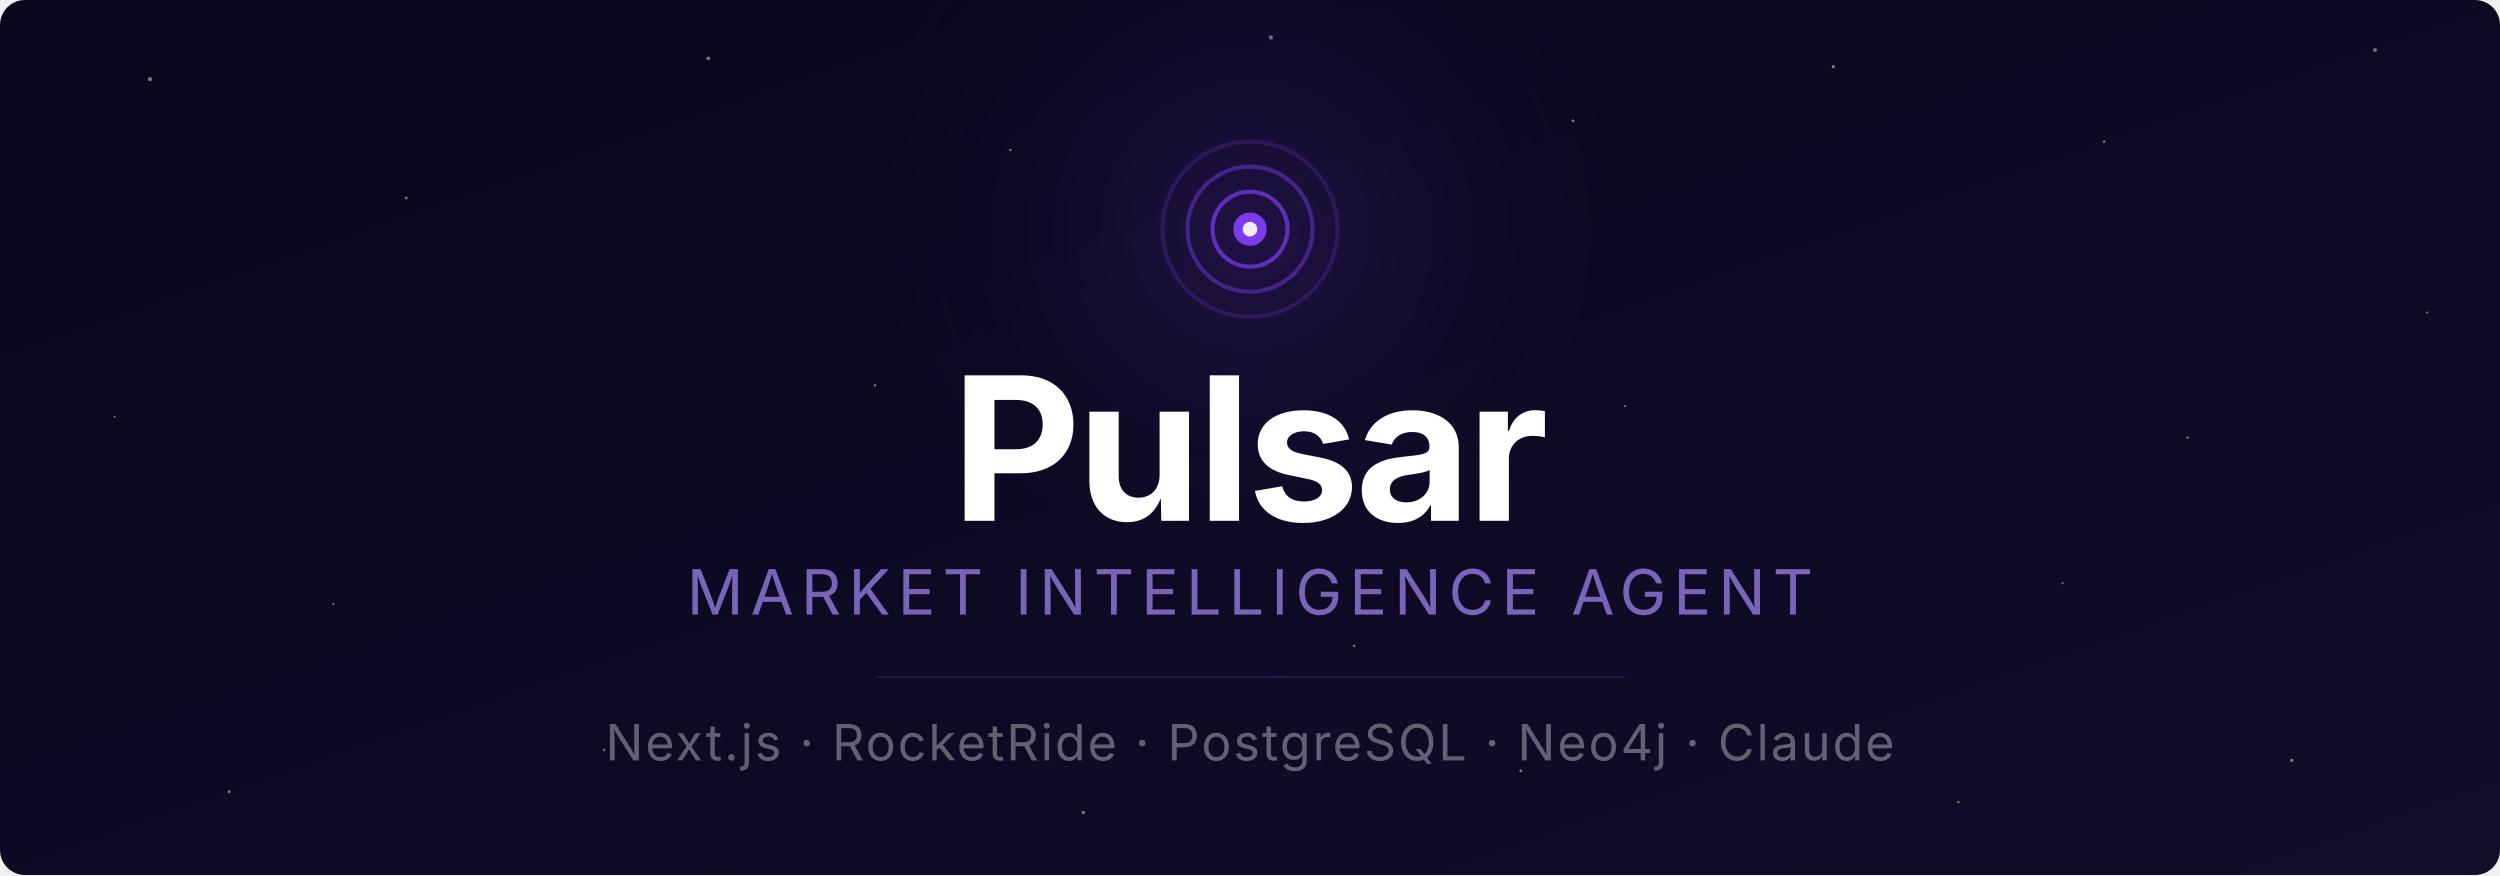
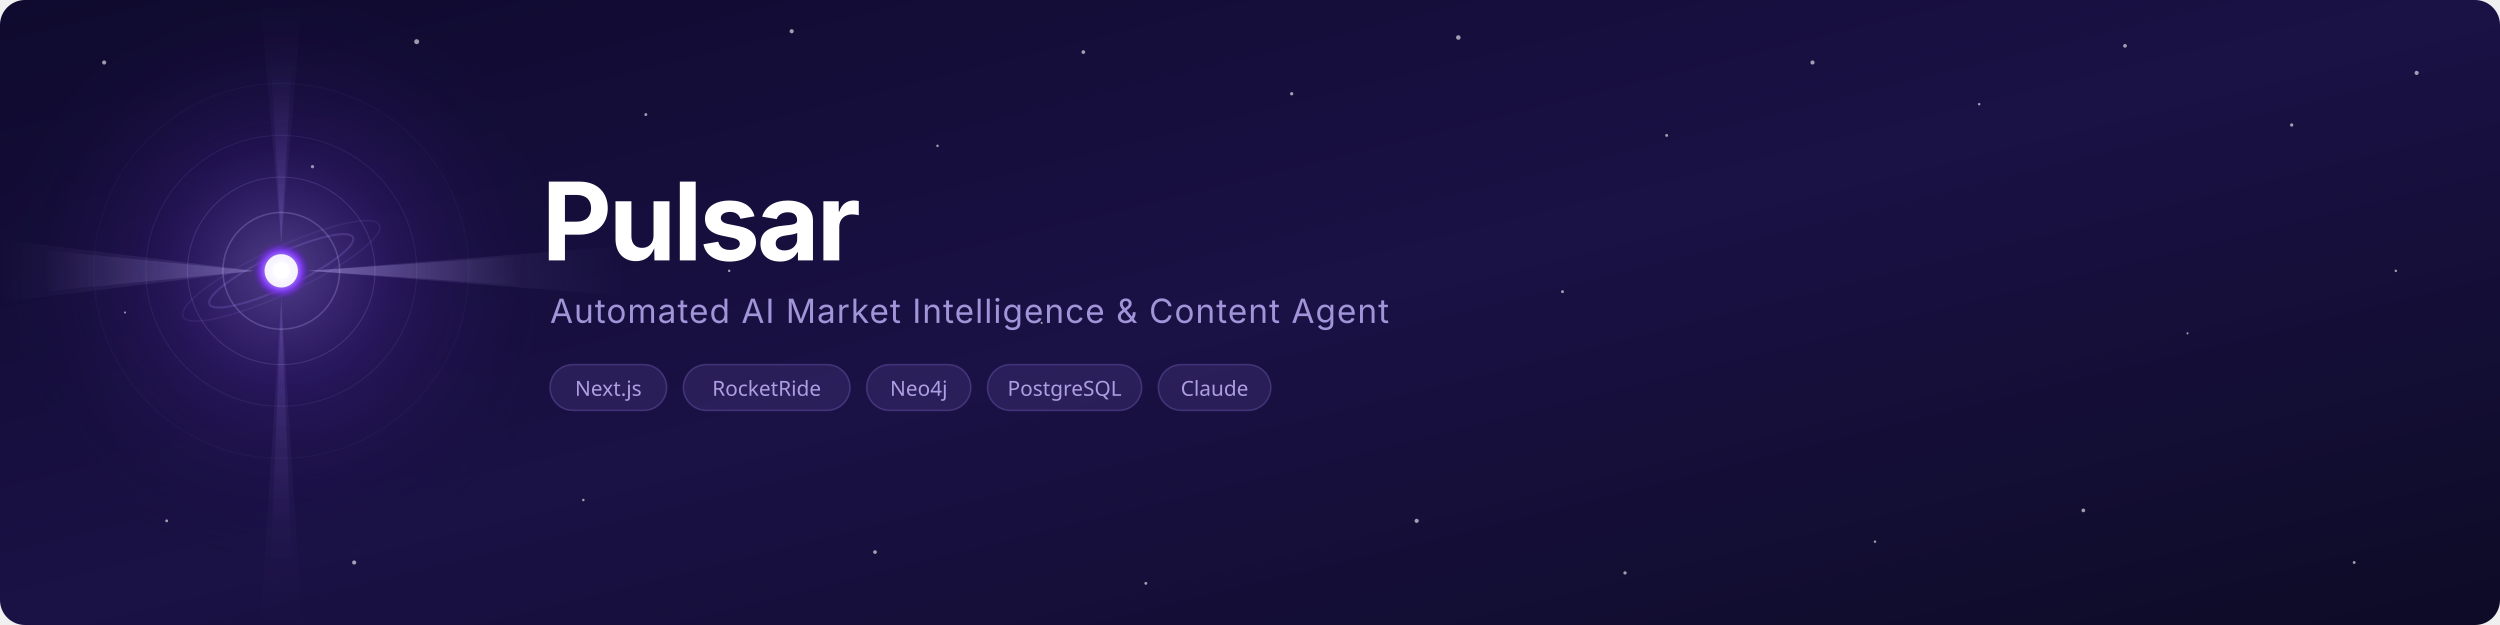
- <svg xmlns="http://www.w3.org/2000/svg" width="1200" height="420" viewBox="0 0 1200 420">
+ <svg xmlns="http://www.w3.org/2000/svg" width="1200" height="300" viewBox="0 0 1200 300">
  <defs>
    <linearGradient id="bg" x1="0%" y1="0%" x2="100%" y2="100%">
-       <stop offset="0%" style="stop-color:#08061a" />
-       <stop offset="100%" style="stop-color:#110d2b" />
+       <stop offset="0%" style="stop-color:#0f0a2e" />
+       <stop offset="50%" style="stop-color:#1a1145" />
+       <stop offset="100%" style="stop-color:#0d0b26" />
    </linearGradient>
-     <radialGradient id="glow" cx="50%" cy="50%" r="50%">
-       <stop offset="0%" style="stop-color:#7c3aed;stop-opacity:0.18" />
-       <stop offset="100%" style="stop-color:#08061a;stop-opacity:0" />
+     <radialGradient id="pulsar-glow" cx="50%" cy="50%" r="50%">
+       <stop offset="0%" style="stop-color:#a78bfa;stop-opacity:0.4" />
+       <stop offset="40%" style="stop-color:#7c3aed;stop-opacity:0.15" />
+       <stop offset="100%" style="stop-color:#0f0a2e;stop-opacity:0" />
    </radialGradient>
+     <radialGradient id="star-core" cx="50%" cy="50%" r="50%">
+       <stop offset="0%" style="stop-color:#ffffff" />
+       <stop offset="30%" style="stop-color:#c4b5fd" />
+       <stop offset="70%" style="stop-color:#7c3aed" />
+       <stop offset="100%" style="stop-color:#4c1d95;stop-opacity:0" />
+     </radialGradient>
+     <linearGradient id="beam1" x1="0%" y1="50%" x2="100%" y2="50%">
+       <stop offset="0%" style="stop-color:#c4b5fd;stop-opacity:0.6" />
+       <stop offset="100%" style="stop-color:#c4b5fd;stop-opacity:0" />
+     </linearGradient>
+     <linearGradient id="beam2" x1="100%" y1="50%" x2="0%" y2="50%">
+       <stop offset="0%" style="stop-color:#c4b5fd;stop-opacity:0.6" />
+       <stop offset="100%" style="stop-color:#c4b5fd;stop-opacity:0" />
+     </linearGradient>
+     <linearGradient id="beam-up" x1="50%" y1="100%" x2="50%" y2="0%">
+       <stop offset="0%" style="stop-color:#a78bfa;stop-opacity:0.5" />
+       <stop offset="100%" style="stop-color:#a78bfa;stop-opacity:0" />
+     </linearGradient>
+     <linearGradient id="beam-down" x1="50%" y1="0%" x2="50%" y2="100%">
+       <stop offset="0%" style="stop-color:#a78bfa;stop-opacity:0.5" />
+       <stop offset="100%" style="stop-color:#a78bfa;stop-opacity:0" />
+     </linearGradient>
  </defs>
-   <rect width="1200" height="420" fill="url(#bg)" rx="12" />
-   <g fill="white" opacity="0.45">
-     <circle cx="72" cy="38" r="1" />
-     <circle cx="195" cy="95" r="0.7" />
-     <circle cx="340" cy="28" r="0.9" />
-     <circle cx="485" cy="72" r="0.6" />
-     <circle cx="610" cy="18" r="1" />
-     <circle cx="755" cy="58" r="0.7" />
-     <circle cx="880" cy="32" r="0.8" />
-     <circle cx="1010" cy="68" r="0.6" />
-     <circle cx="1140" cy="24" r="0.9" />
-     <circle cx="110" cy="380" r="0.7" />
-     <circle cx="290" cy="360" r="0.6" />
-     <circle cx="520" cy="390" r="0.8" />
-     <circle cx="730" cy="370" r="0.7" />
-     <circle cx="940" cy="385" r="0.6" />
-     <circle cx="1100" cy="365" r="0.8" />
-     <circle cx="55" cy="200" r="0.5" />
-     <circle cx="420" cy="185" r="0.6" />
-     <circle cx="780" cy="195" r="0.5" />
-     <circle cx="1050" cy="210" r="0.6" />
-     <circle cx="1165" cy="150" r="0.5" />
-     <circle cx="160" cy="290" r="0.5" />
-     <circle cx="650" cy="310" r="0.6" />
-     <circle cx="990" cy="280" r="0.5" />
+   <rect width="1200" height="300" fill="url(#bg)" rx="12" />
+   <g opacity="0.6">
+     <circle cx="50" cy="30" r="1" fill="white" />
+     <circle cx="150" cy="80" r="0.8" fill="white" />
+     <circle cx="200" cy="20" r="1.2" fill="white" />
+     <circle cx="310" cy="55" r="0.7" fill="white" />
+     <circle cx="380" cy="15" r="1" fill="white" />
+     <circle cx="450" cy="70" r="0.6" fill="white" />
+     <circle cx="520" cy="25" r="0.9" fill="white" />
+     <circle cx="620" cy="45" r="0.8" fill="white" />
+     <circle cx="700" cy="18" r="1.1" fill="white" />
+     <circle cx="800" cy="65" r="0.7" fill="white" />
+     <circle cx="870" cy="30" r="1" fill="white" />
+     <circle cx="950" cy="50" r="0.6" fill="white" />
+     <circle cx="1020" cy="22" r="0.9" fill="white" />
+     <circle cx="1100" cy="60" r="0.8" fill="white" />
+     <circle cx="1160" cy="35" r="1" fill="white" />
+     <circle cx="80" cy="250" r="0.7" fill="white" />
+     <circle cx="170" cy="270" r="1" fill="white" />
+     <circle cx="280" cy="240" r="0.6" fill="white" />
+     <circle cx="420" cy="265" r="0.9" fill="white" />
+     <circle cx="550" cy="280" r="0.7" fill="white" />
+     <circle cx="680" cy="250" r="1" fill="white" />
+     <circle cx="780" cy="275" r="0.8" fill="white" />
+     <circle cx="900" cy="260" r="0.6" fill="white" />
+     <circle cx="1000" cy="245" r="0.9" fill="white" />
+     <circle cx="1130" cy="270" r="0.7" fill="white" />
+     <circle cx="60" cy="150" r="0.5" fill="white" />
+     <circle cx="350" cy="130" r="0.6" fill="white" />
+     <circle cx="500" cy="155" r="0.5" fill="white" />
+     <circle cx="750" cy="140" r="0.7" fill="white" />
+     <circle cx="1050" cy="160" r="0.5" fill="white" />
+     <circle cx="1150" cy="130" r="0.6" fill="white" />
  </g>
-   <circle cx="600" cy="110" r="200" fill="url(#glow)" />
-   <circle cx="600" cy="110" r="42" stroke="#7c3aed" stroke-width="2" fill="none" opacity="0.2" />
-   <circle cx="600" cy="110" r="30" stroke="#7c3aed" stroke-width="2" fill="none" opacity="0.45" />
-   <circle cx="600" cy="110" r="18" stroke="#7c3aed" stroke-width="2" fill="none" opacity="0.7" />
-   <circle cx="600" cy="110" r="8" fill="#7c3aed" />
-   <circle cx="600" cy="110" r="3.5" fill="white" opacity="0.9" />
-   <text x="600" y="250" font-family="system-ui, -apple-system, 'Segoe UI', sans-serif" font-size="96" font-weight="700" fill="white" text-anchor="middle" letter-spacing="-2">Pulsar</text>
-   <text x="600" y="295" font-family="system-ui, -apple-system, 'Segoe UI', sans-serif" font-size="30" fill="rgba(167,139,250,0.7)" text-anchor="middle" letter-spacing="3.5" text-transform="uppercase">MARKET INTELLIGENCE AGENT</text>
-   <line x1="420" y1="325" x2="780" y2="325" stroke="rgba(124,58,237,0.2)" stroke-width="1" />
-   <text x="600" y="365" font-family="system-ui, -apple-system, 'Segoe UI', sans-serif" font-size="24" fill="rgba(255,255,255,0.35)" text-anchor="middle" letter-spacing="1">Next.js  ·  RocketRide  ·  PostgreSQL  ·  Neo4j  ·  Claude</text>
+   <circle cx="135" cy="130" r="140" fill="url(#pulsar-glow)" />
+   <polygon points="148,130 300,118 300,142" fill="url(#beam1)" opacity="0.3" />
+   <polygon points="148,130 250,123 250,137" fill="url(#beam1)" opacity="0.5" />
+   <polygon points="122,130 0,115 0,145" fill="url(#beam2)" opacity="0.25" />
+   <polygon points="122,130 20,120 20,140" fill="url(#beam2)" opacity="0.4" />
+   <polygon points="135,117 125,0 145,0" fill="url(#beam-up)" opacity="0.2" />
+   <polygon points="135,117 130,30 140,30" fill="url(#beam-up)" opacity="0.35" />
+   <polygon points="135,143 125,300 145,300" fill="url(#beam-down)" opacity="0.2" />
+   <polygon points="135,143 130,270 140,270" fill="url(#beam-down)" opacity="0.35" />
+   <ellipse cx="135" cy="130" rx="38" ry="8" fill="none" stroke="rgba(167,139,250,0.2)" stroke-width="1" transform="rotate(-25,135,130)" />
+   <ellipse cx="135" cy="130" rx="52" ry="11" fill="none" stroke="rgba(167,139,250,0.1)" stroke-width="0.75" transform="rotate(-25,135,130)" />
+   <circle cx="135" cy="130" r="14" fill="url(#star-core)" />
+   <circle cx="135" cy="130" r="8" fill="white" opacity="0.9" />
+   <circle cx="135" cy="130" r="4" fill="white" />
+   <circle cx="135" cy="130" r="28" fill="none" stroke="rgba(196,181,253,0.25)" stroke-width="0.75" />
+   <circle cx="135" cy="130" r="45" fill="none" stroke="rgba(196,181,253,0.15)" stroke-width="0.5" />
+   <circle cx="135" cy="130" r="65" fill="none" stroke="rgba(196,181,253,0.08)" stroke-width="0.5" />
+   <circle cx="135" cy="130" r="90" fill="none" stroke="rgba(196,181,253,0.04)" stroke-width="0.5" />
+   <text x="260" y="125" font-family="system-ui, -apple-system, 'Segoe UI', sans-serif" font-size="52" font-weight="700" fill="white" letter-spacing="-1.5">Pulsar</text>
+   <text x="264" y="155" font-family="system-ui, -apple-system, 'Segoe UI', sans-serif" font-size="16" fill="rgba(196,181,253,0.8)" letter-spacing="0.5">Automated AI Market Intelligence &amp; Content Agent</text>
+   <rect x="264" y="175" width="56" height="22" rx="11" fill="rgba(167,139,250,0.12)" stroke="rgba(167,139,250,0.25)" stroke-width="0.75" />
+   <text x="292" y="190" font-family="system-ui, sans-serif" font-size="10" fill="rgba(196,181,253,0.85)" text-anchor="middle">Next.js</text>
+   <rect x="328" y="175" width="80" height="22" rx="11" fill="rgba(167,139,250,0.12)" stroke="rgba(167,139,250,0.25)" stroke-width="0.75" />
+   <text x="368" y="190" font-family="system-ui, sans-serif" font-size="10" fill="rgba(196,181,253,0.85)" text-anchor="middle">RocketRide</text>
+   <rect x="416" y="175" width="50" height="22" rx="11" fill="rgba(167,139,250,0.12)" stroke="rgba(167,139,250,0.25)" stroke-width="0.75" />
+   <text x="441" y="190" font-family="system-ui, sans-serif" font-size="10" fill="rgba(196,181,253,0.85)" text-anchor="middle">Neo4j</text>
+   <rect x="474" y="175" width="74" height="22" rx="11" fill="rgba(167,139,250,0.12)" stroke="rgba(167,139,250,0.25)" stroke-width="0.75" />
+   <text x="511" y="190" font-family="system-ui, sans-serif" font-size="10" fill="rgba(196,181,253,0.85)" text-anchor="middle">PostgreSQL</text>
+   <rect x="556" y="175" width="54" height="22" rx="11" fill="rgba(167,139,250,0.12)" stroke="rgba(167,139,250,0.25)" stroke-width="0.75" />
+   <text x="583" y="190" font-family="system-ui, sans-serif" font-size="10" fill="rgba(196,181,253,0.85)" text-anchor="middle">Claude</text>
</svg>
